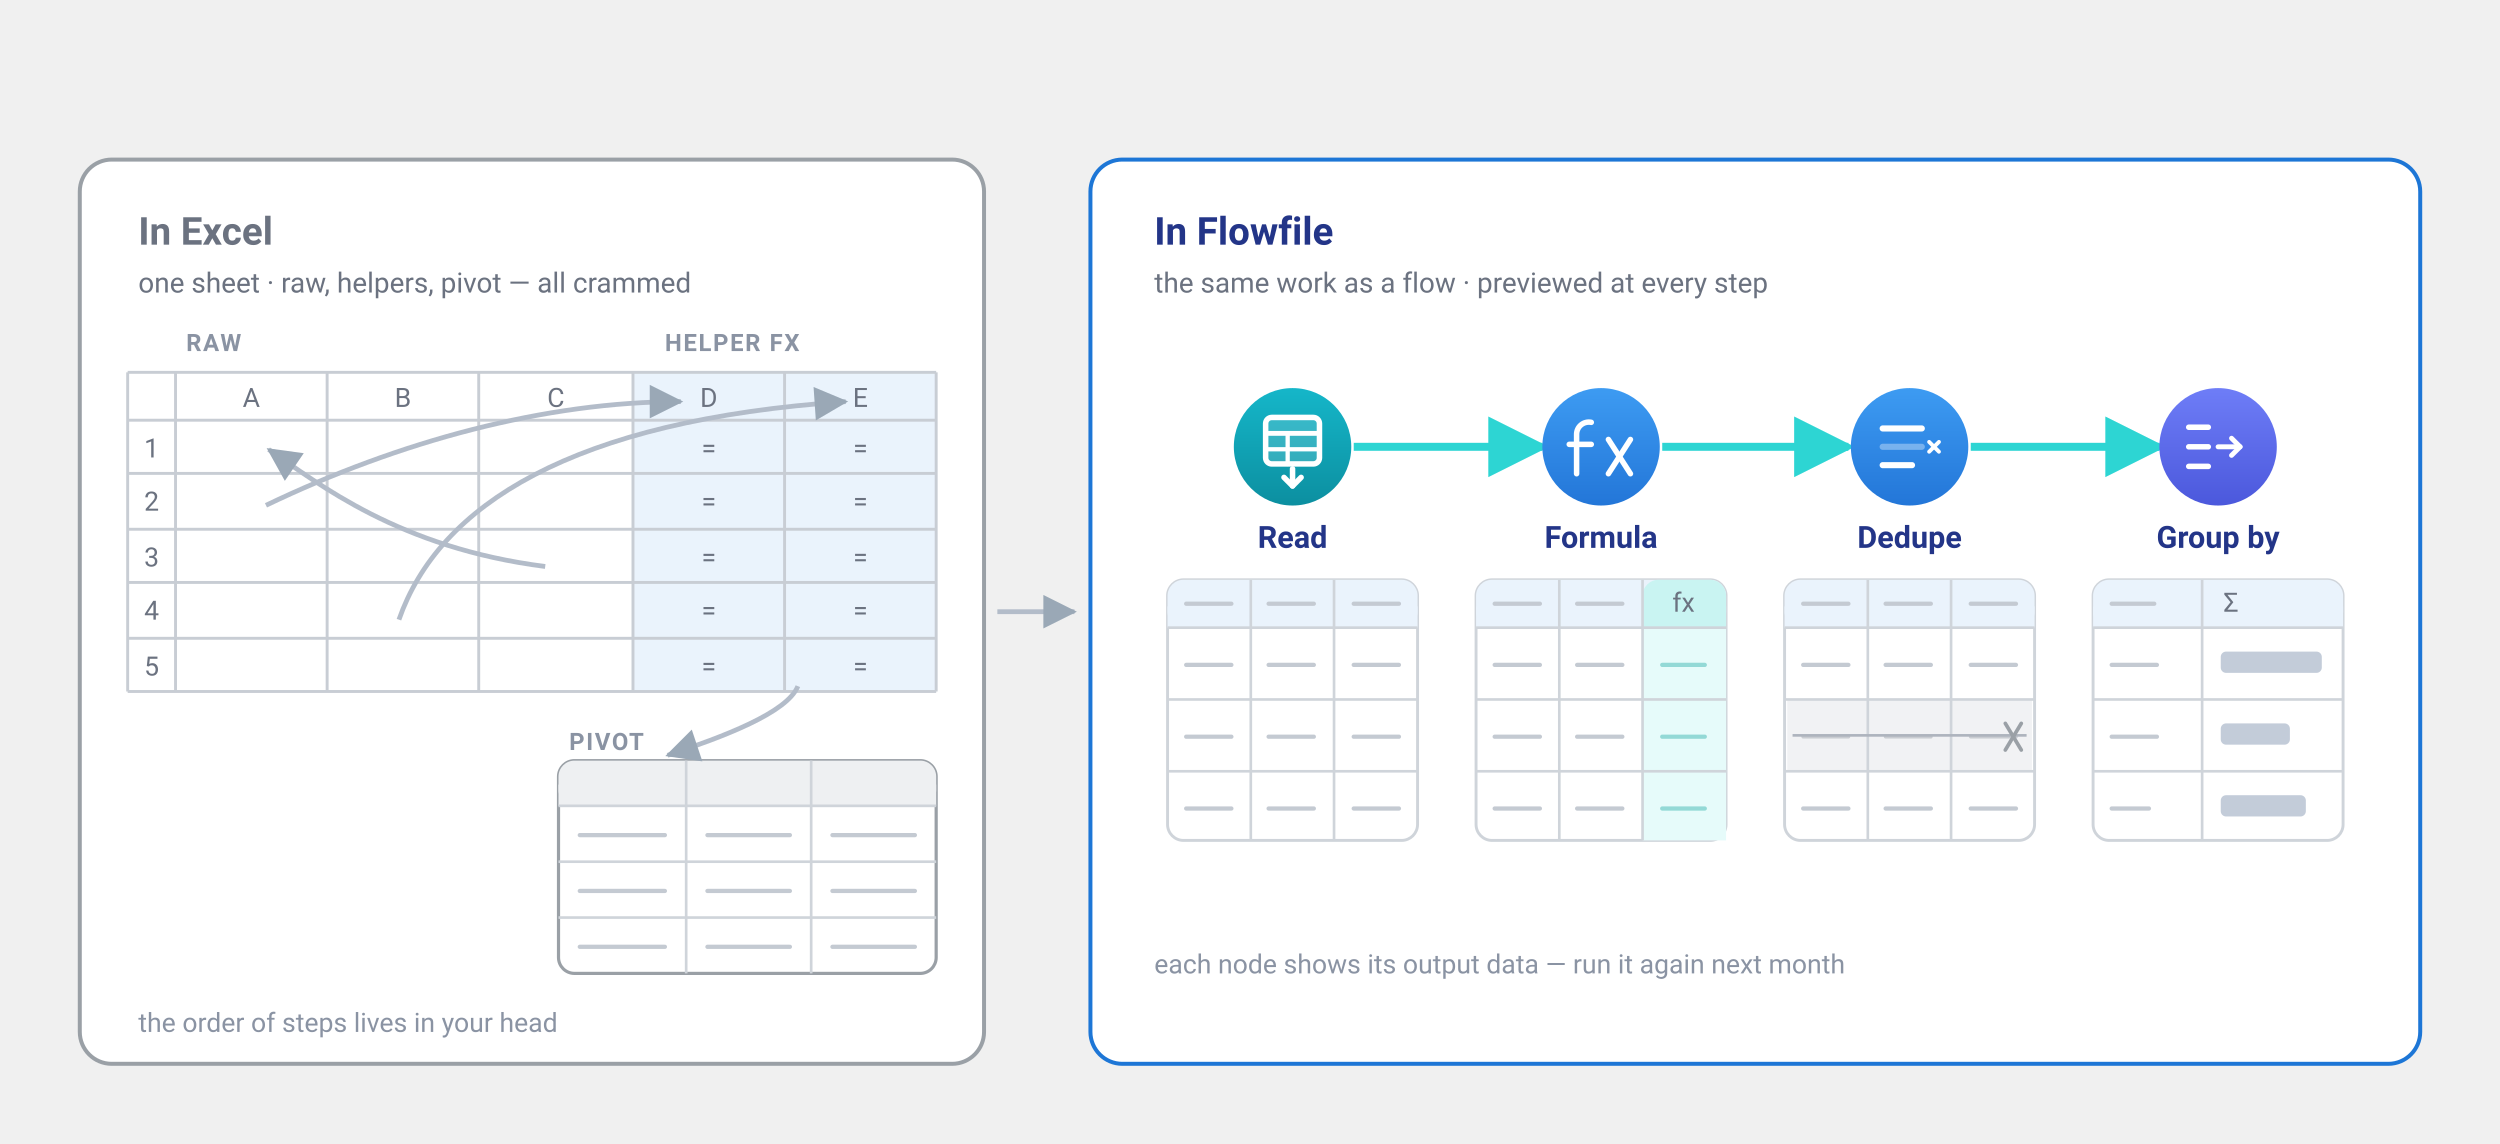
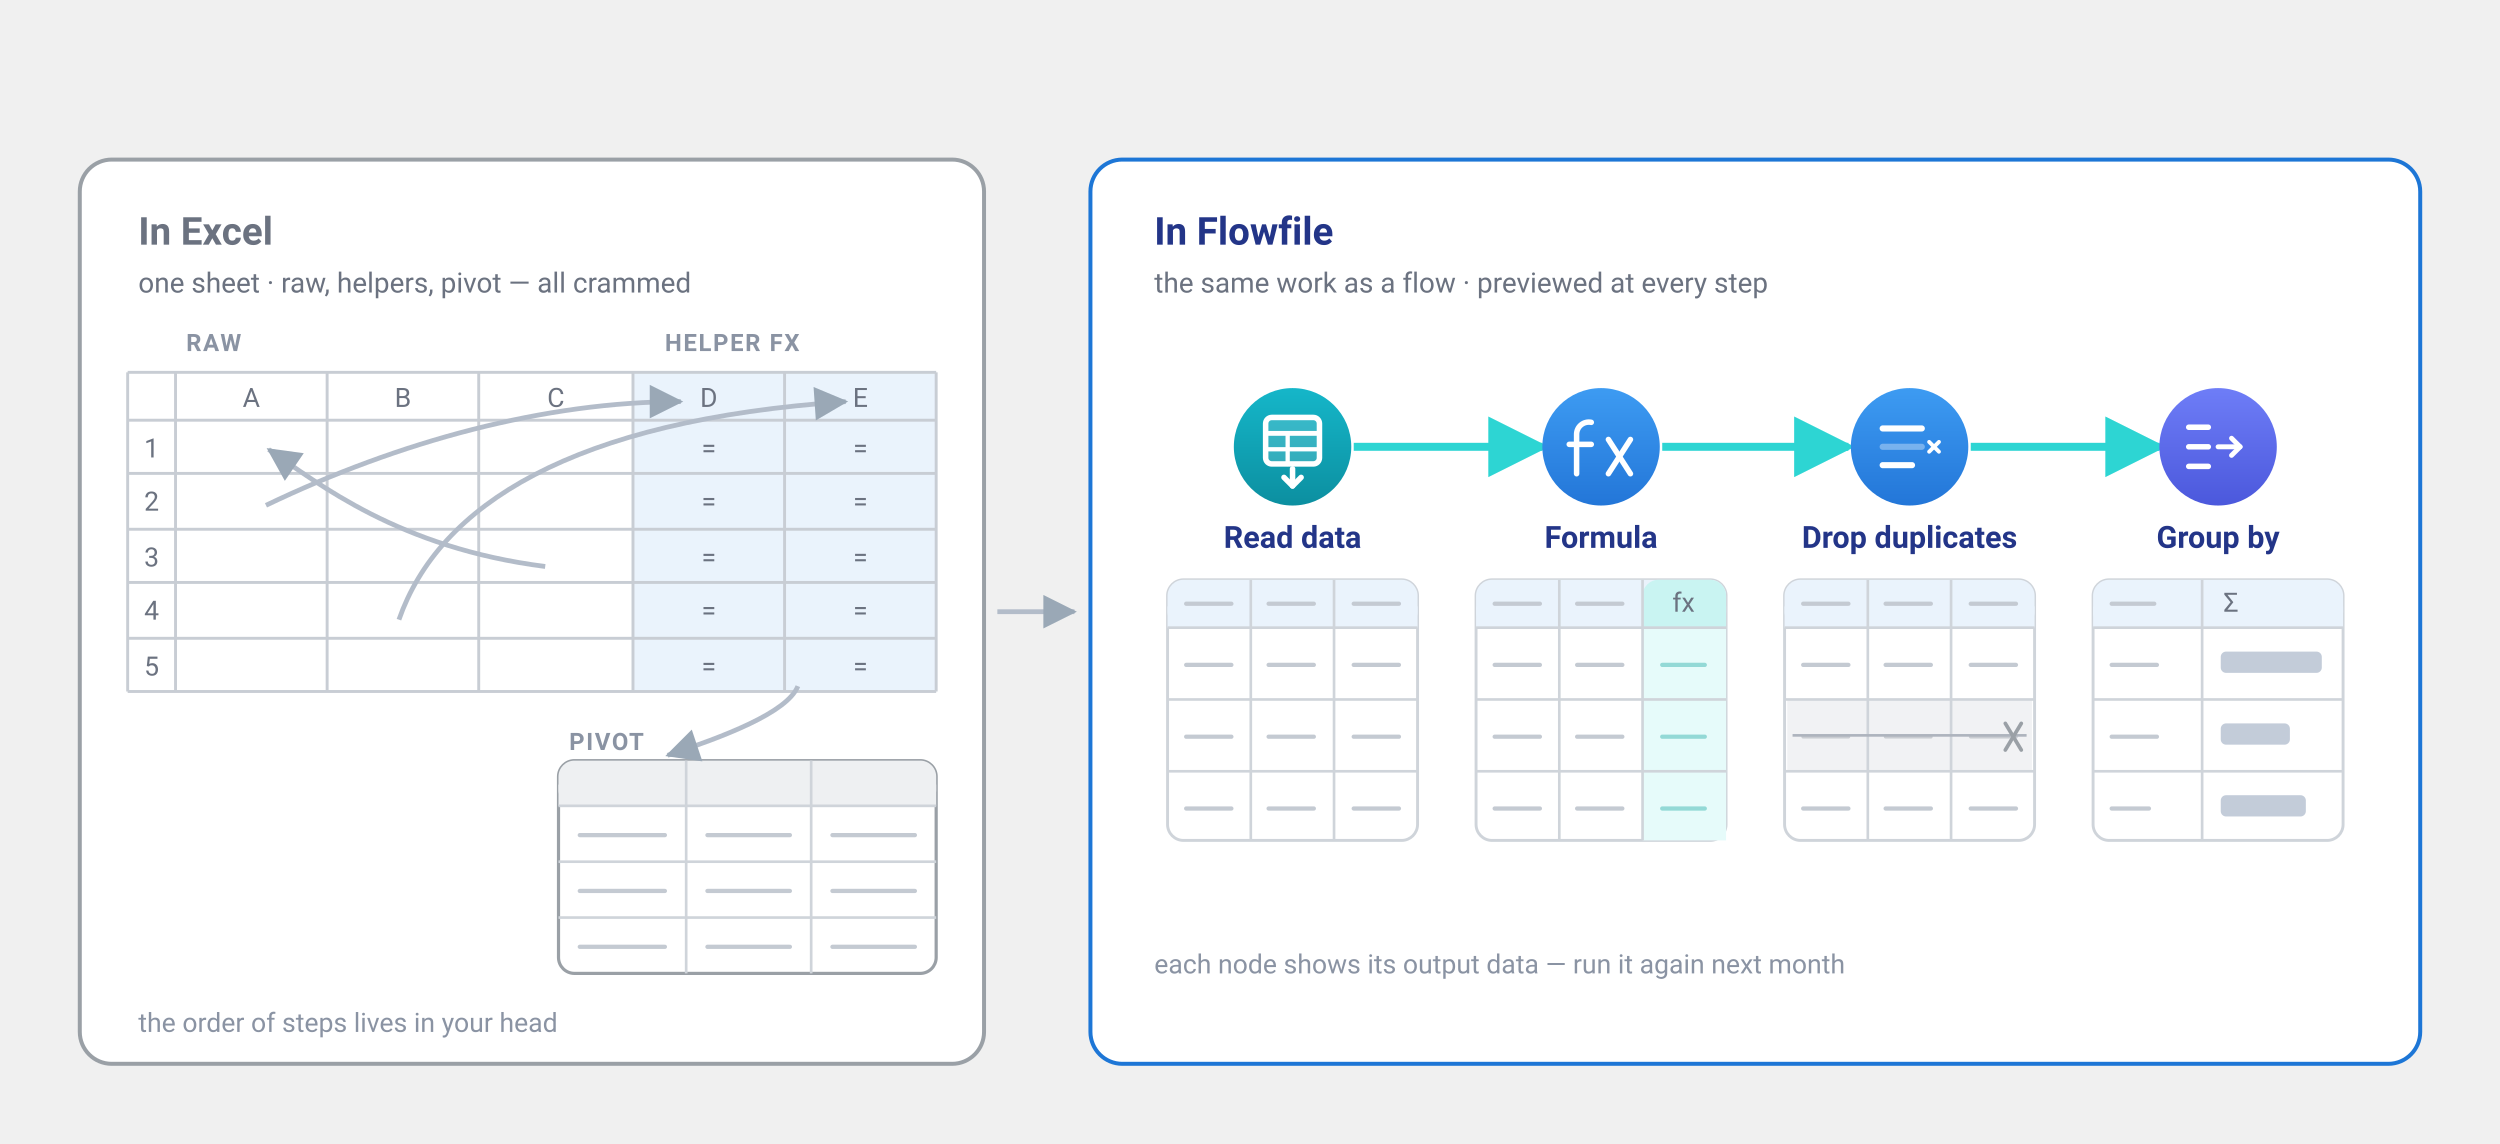
<svg xmlns="http://www.w3.org/2000/svg" viewBox="0 0 940 430" role="img" aria-label="The same work as an Excel sheet and as a Flowfile flow: on the left one cramped spreadsheet with raw columns, helper-formula columns and a pivot table crammed together with tangled crossing arrows; on the right the same job as a clean left-to-right flow of read, formula, dedupe and group-by nodes, each with a small data preview underneath.">
  <defs>
    <linearGradient id="g_read" x1="0" y1="0" x2="0" y2="1">
      <stop offset="0" stop-color="#15B6C9" />
      <stop offset="1" stop-color="#0C8FA0" />
    </linearGradient>
    <linearGradient id="g_formula" x1="0" y1="0" x2="0" y2="1">
      <stop offset="0" stop-color="#3D9BF2" />
      <stop offset="1" stop-color="#2376D8" />
    </linearGradient>
    <linearGradient id="g_dedupe" x1="0" y1="0" x2="0" y2="1">
      <stop offset="0" stop-color="#3D9BF2" />
      <stop offset="1" stop-color="#2376D8" />
    </linearGradient>
    <linearGradient id="g_group" x1="0" y1="0" x2="0" y2="1">
      <stop offset="0" stop-color="#6E7DF7" />
      <stop offset="1" stop-color="#4B58DC" />
    </linearGradient>
    <marker id="ah" markerWidth="10" markerHeight="10" refX="7.5" refY="4.5" orient="auto">
      <path d="M1,1 L8,4.5 L1,8 Z" fill="#9aa8b6" />
    </marker>
    <marker id="ahc" markerWidth="11" markerHeight="11" refX="7.8" refY="5" orient="auto">
      <path d="M1,1.2 L8.6,5 L1,8.8 Z" fill="#2DD5D3" />
    </marker>
  </defs>
  <style>
    .cardg { fill:#ffffff; stroke:#9aa0a6; stroke-width:1.5; }
    .cardb { fill:#ffffff; stroke:#1D76D6; stroke-width:1.5; }
    .tnavy { font-family:Roboto,Arial,sans-serif; font-weight:600; font-size:14.5px; fill:#233588; }
    .tgrey { font-family:Roboto,Arial,sans-serif; font-weight:600; font-size:14.5px; fill:#6b7280; }
    .s     { font-family:Roboto,Arial,sans-serif; font-size:10.5px; fill:#6b7280; }
    .fn    { font-family:Roboto,Arial,sans-serif; font-size:10px; fill:#8a93a3; }
    .rl    { font-family:Roboto,Arial,sans-serif; font-weight:600; font-size:9px; letter-spacing:.6px; fill:#8a93a3; }
    .nl    { font-family:Roboto,Arial,sans-serif; font-weight:600; font-size:11.5px; fill:#233588; }
    .cell  { font-family:Roboto,Arial,sans-serif; font-size:10px; fill:#6b7280; }
    .gl    { fill:none; stroke:#c8cdd4; stroke-width:1.1; }
    .pl    { fill:none; stroke:#cfd4da; stroke-width:1; }
    .tangle{ fill:none; stroke:#b3bcc9; stroke-width:1.8; }
    .flow  { fill:none; stroke:#2DD5D3; stroke-width:3; }
    .arw   { fill:none; stroke:#b3bcc9; stroke-width:1.8; }
    .dash  { stroke:#c4cad2; stroke-width:1.6; stroke-linecap:round; }
  </style>
  <rect class="cardg" x="30" y="60" width="340" height="340" rx="12" />
  <text class="tgrey" x="52" y="92">In Excel</text>
  <text class="s" x="52" y="110">one sheet · raw, helpers, pivot — all crammed</text>
  <text class="rl" x="70" y="132">RAW</text>
  <text class="rl" x="250" y="132">HELPER FX</text>
  <rect x="238" y="140" width="114" height="120" fill="#eaf3fc" />
  <g class="gl">
    <line x1="48" y1="140" x2="352" y2="140" />
    <line x1="48" y1="158" x2="352" y2="158" />
    <line x1="48" y1="178" x2="352" y2="178" />
    <line x1="48" y1="199" x2="352" y2="199" />
    <line x1="48" y1="219" x2="352" y2="219" />
    <line x1="48" y1="240" x2="352" y2="240" />
    <line x1="48" y1="260" x2="352" y2="260" />
    <line x1="48" y1="140" x2="48" y2="260" />
    <line x1="66" y1="140" x2="66" y2="260" />
    <line x1="123" y1="140" x2="123" y2="260" />
    <line x1="180" y1="140" x2="180" y2="260" />
    <line x1="238" y1="140" x2="238" y2="260" />
    <line x1="295" y1="140" x2="295" y2="260" />
    <line x1="352" y1="140" x2="352" y2="260" />
  </g>
  <g class="cell" text-anchor="middle" fill="#7c848f">
    <text x="94.5" y="153">A</text>
    <text x="151.5" y="153">B</text>
    <text x="209" y="153">C</text>
    <text x="266.5" y="153">D</text>
    <text x="323.5" y="153">E</text>
  </g>
  <g class="cell" text-anchor="middle" fill="#aab0b8" font-size="9px">
    <text x="57" y="172">1</text>
    <text x="57" y="192">2</text>
    <text x="57" y="213">3</text>
    <text x="57" y="233">4</text>
    <text x="57" y="254">5</text>
  </g>
  <g class="cell" text-anchor="middle" fill="#8aa3c4">
    <text x="266.5" y="172">=</text>
    <text x="323.5" y="172">=</text>
    <text x="266.5" y="192">=</text>
    <text x="323.5" y="192">=</text>
    <text x="266.5" y="213">=</text>
    <text x="323.5" y="213">=</text>
    <text x="266.5" y="233">=</text>
    <text x="323.5" y="233">=</text>
    <text x="266.5" y="254">=</text>
    <text x="323.5" y="254">=</text>
  </g>
  <path class="tangle" d="M100,190 C150,166 205,151 256,151" marker-end="url(#ah)" />
  <path class="tangle" d="M150,233 C165,190 215,158 318,151" marker-end="url(#ah)" />
  <path class="tangle" d="M205,213 C150,206 120,182 101,169" marker-end="url(#ah)" />
  <text class="rl" x="214" y="282">PIVOT</text>
  <rect x="210" y="286" width="142" height="80" rx="6" fill="#ffffff" stroke="#9aa0a6" stroke-width="1.2" />
  <rect x="210" y="286" width="142" height="17" rx="6" fill="#eef0f2" />
  <rect x="210" y="295" width="142" height="8" fill="#eef0f2" />
  <g class="pl">
    <line x1="210" y1="303" x2="352" y2="303" />
    <line x1="210" y1="324" x2="352" y2="324" />
    <line x1="210" y1="345" x2="352" y2="345" />
    <line x1="258" y1="286" x2="258" y2="366" />
    <line x1="305" y1="286" x2="305" y2="366" />
  </g>
  <g class="dash">
    <line x1="218" y1="314" x2="250" y2="314" />
    <line x1="266" y1="314" x2="297" y2="314" />
    <line x1="313" y1="314" x2="344" y2="314" />
    <line x1="218" y1="335" x2="250" y2="335" />
    <line x1="266" y1="335" x2="297" y2="335" />
    <line x1="313" y1="335" x2="344" y2="335" />
    <line x1="218" y1="356" x2="250" y2="356" />
    <line x1="266" y1="356" x2="297" y2="356" />
    <line x1="313" y1="356" x2="344" y2="356" />
  </g>
  <path class="tangle" d="M300,258 C296,268 272,277 251,284" marker-end="url(#ah)" />
  <text class="fn" x="52" y="388">the order of steps lives in your head</text>
  <path class="arw" d="M375,230 L404,230" marker-end="url(#ah)" />
  <rect class="cardb" x="410" y="60" width="500" height="340" rx="12" />
  <text class="tnavy" x="434" y="92">In Flowfile</text>
  <text class="s" x="434" y="110">the same work as a flow · previewed at every step</text>
  <path class="flow" d="M509,168 L580,168" marker-end="url(#ahc)" />
  <path class="flow" d="M625,168 L695,168" marker-end="url(#ahc)" />
  <path class="flow" d="M741,168 L812,168" marker-end="url(#ahc)" />
  <g transform="translate(486,168) scale(0.46) translate(-50,-50)">
    <circle cx="50" cy="50" r="48" fill="url(#g_read)" />
    <g fill="none" stroke="#FFFFFF" stroke-width="4.5" stroke-linejoin="round" stroke-linecap="round">
      <rect x="28" y="26" width="44" height="38" rx="5" fill="#FFFFFF" fill-opacity="0.16" />
      <line x1="28" y1="39" x2="72" y2="39" stroke-width="4" />
      <line x1="46" y1="39" x2="46" y2="64" stroke-width="3.5" />
      <line x1="28" y1="52" x2="72" y2="52" stroke-width="3.5" />
      <line x1="50" y1="68" x2="50" y2="82" />
      <polyline points="43,75 50,82 57,75" />
    </g>
  </g>
-   <text class="nl" x="486" y="206" text-anchor="middle">Read</text>
+   <text class="nl" x="486" y="206" text-anchor="middle">Read data</text>
  <rect x="439" y="218" width="94" height="98" rx="6" fill="#ffffff" stroke="#cfd4da" stroke-width="1.1" />
  <rect x="439" y="218" width="94" height="18" rx="6" fill="#eaf3fc" />
  <rect x="439" y="228" width="94" height="8" fill="#eaf3fc" />
  <g class="pl">
    <line x1="439" y1="236" x2="533" y2="236" />
    <line x1="439" y1="263" x2="533" y2="263" />
    <line x1="439" y1="290" x2="533" y2="290" />
    <line x1="470.3" y1="218" x2="470.3" y2="316" />
    <line x1="501.6" y1="218" x2="501.6" y2="316" />
  </g>
  <g class="dash">
    <line x1="446" y1="227" x2="463" y2="227" />
    <line x1="477" y1="227" x2="494" y2="227" />
    <line x1="509" y1="227" x2="526" y2="227" />
    <line x1="446" y1="250" x2="463" y2="250" />
    <line x1="477" y1="250" x2="494" y2="250" />
    <line x1="509" y1="250" x2="526" y2="250" />
    <line x1="446" y1="277" x2="463" y2="277" />
    <line x1="477" y1="277" x2="494" y2="277" />
    <line x1="509" y1="277" x2="526" y2="277" />
    <line x1="446" y1="304" x2="463" y2="304" />
    <line x1="477" y1="304" x2="494" y2="304" />
    <line x1="509" y1="304" x2="526" y2="304" />
  </g>
  <g transform="translate(602,168) scale(0.46) translate(-50,-50)">
    <circle cx="50" cy="50" r="48" fill="url(#g_formula)" />
    <g fill="none" stroke="#FFFFFF" stroke-width="4.5" stroke-linejoin="round" stroke-linecap="round">
      <path d="M30 72 V40 a10 10 0 0 1 12 -10" />
      <line x1="24" y1="48" x2="42" y2="48" />
      <line x1="56" y1="44" x2="74" y2="72" />
      <line x1="74" y1="44" x2="56" y2="72" />
    </g>
  </g>
  <text class="nl" x="602" y="206" text-anchor="middle">Formula</text>
  <rect x="555" y="218" width="94" height="98" rx="6" fill="#ffffff" stroke="#cfd4da" stroke-width="1.1" />
  <rect x="555" y="218" width="94" height="18" rx="6" fill="#eaf3fc" />
  <rect x="555" y="228" width="94" height="8" fill="#eaf3fc" />
  <rect x="617.6" y="236" width="31.4" height="80" fill="#e6fbfa" />
  <rect x="617.6" y="218" width="31.4" height="18" rx="6" fill="#c9f4f2" />
  <rect x="617.6" y="228" width="31.4" height="8" fill="#c9f4f2" />
  <g class="pl">
    <line x1="555" y1="236" x2="649" y2="236" />
    <line x1="555" y1="263" x2="649" y2="263" />
    <line x1="555" y1="290" x2="649" y2="290" />
    <line x1="586.3" y1="218" x2="586.3" y2="316" />
    <line x1="617.6" y1="218" x2="617.6" y2="316" />
  </g>
  <text class="cell" x="633" y="230" text-anchor="middle" font-size="8px" fill="#1a9e9b">fx</text>
  <g class="dash">
    <line x1="562" y1="227" x2="579" y2="227" />
    <line x1="593" y1="227" x2="610" y2="227" />
    <line x1="562" y1="250" x2="579" y2="250" />
    <line x1="593" y1="250" x2="610" y2="250" />
    <line x1="562" y1="277" x2="579" y2="277" />
    <line x1="593" y1="277" x2="610" y2="277" />
    <line x1="562" y1="304" x2="579" y2="304" />
    <line x1="593" y1="304" x2="610" y2="304" />
  </g>
  <g stroke="#93d9d6" stroke-width="1.6" stroke-linecap="round">
    <line x1="625" y1="250" x2="641" y2="250" />
    <line x1="625" y1="277" x2="641" y2="277" />
    <line x1="625" y1="304" x2="641" y2="304" />
  </g>
  <g transform="translate(718,168) scale(0.46) translate(-50,-50)">
    <circle cx="50" cy="50" r="48" fill="url(#g_dedupe)" />
    <g fill="none" stroke="#FFFFFF" stroke-linecap="round" stroke-linejoin="round">
      <line x1="28" y1="35" x2="60" y2="35" stroke-width="5" />
      <line x1="28" y1="50" x2="60" y2="50" stroke-width="5" stroke-opacity="0.35" />
      <line x1="66" y1="46" x2="74" y2="54" stroke-width="3.2" />
      <line x1="74" y1="46" x2="66" y2="54" stroke-width="3.2" />
      <line x1="28" y1="65" x2="52" y2="65" stroke-width="5" />
    </g>
  </g>
-   <text class="nl" x="718" y="206" text-anchor="middle">Dedupe</text>
+   <text class="nl" x="718" y="206" text-anchor="middle">Drop duplicates</text>
  <rect x="671" y="218" width="94" height="98" rx="6" fill="#ffffff" stroke="#cfd4da" stroke-width="1.1" />
  <rect x="671" y="218" width="94" height="18" rx="6" fill="#eaf3fc" />
  <rect x="671" y="228" width="94" height="8" fill="#eaf3fc" />
  <rect x="672" y="263" width="92" height="27" fill="#f1f2f4" />
  <g class="pl">
    <line x1="671" y1="236" x2="765" y2="236" />
    <line x1="671" y1="263" x2="765" y2="263" />
    <line x1="671" y1="290" x2="765" y2="290" />
    <line x1="702.3" y1="218" x2="702.3" y2="316" />
    <line x1="733.6" y1="218" x2="733.6" y2="316" />
  </g>
  <g class="dash">
    <line x1="678" y1="227" x2="695" y2="227" />
    <line x1="709" y1="227" x2="726" y2="227" />
    <line x1="741" y1="227" x2="758" y2="227" />
    <line x1="678" y1="250" x2="695" y2="250" />
    <line x1="709" y1="250" x2="726" y2="250" />
    <line x1="741" y1="250" x2="758" y2="250" />
    <line x1="678" y1="304" x2="695" y2="304" />
    <line x1="709" y1="304" x2="726" y2="304" />
    <line x1="741" y1="304" x2="758" y2="304" />
  </g>
  <g stroke="#c9ccd1" stroke-width="1.4" stroke-linecap="round">
    <line x1="678" y1="277" x2="695" y2="277" />
    <line x1="709" y1="277" x2="726" y2="277" />
    <line x1="741" y1="277" x2="758" y2="277" />
  </g>
  <line x1="674" y1="276.5" x2="762" y2="276.5" stroke="#aeb4bd" stroke-width="1" />
  <g stroke="#9aa0a6" stroke-width="1.4" stroke-linecap="round">
    <line x1="754" y1="272" x2="760" y2="282" />
    <line x1="760" y1="272" x2="754" y2="282" />
  </g>
  <g transform="translate(834,168) scale(0.46) translate(-50,-50)">
    <circle cx="50" cy="50" r="48" fill="url(#g_group)" />
    <g fill="none" stroke="#FFFFFF" stroke-width="4.5" stroke-linejoin="round" stroke-linecap="round">
      <line x1="26" y1="34" x2="42" y2="34" />
      <line x1="26" y1="50" x2="42" y2="50" />
      <line x1="26" y1="66" x2="42" y2="66" />
      <line x1="50" y1="50" x2="68" y2="50" stroke-width="4" />
      <polyline points="61,43 68,50 61,57" stroke-width="4" />
    </g>
  </g>
  <text class="nl" x="834" y="206" text-anchor="middle">Group by</text>
  <rect x="787" y="218" width="94" height="98" rx="6" fill="#ffffff" stroke="#cfd4da" stroke-width="1.1" />
  <rect x="787" y="218" width="94" height="18" rx="6" fill="#eaf3fc" />
  <rect x="787" y="228" width="94" height="8" fill="#eaf3fc" />
  <g class="pl">
    <line x1="787" y1="236" x2="881" y2="236" />
    <line x1="787" y1="263" x2="881" y2="263" />
    <line x1="787" y1="290" x2="881" y2="290" />
    <line x1="828" y1="218" x2="828" y2="316" />
  </g>
  <g class="dash">
    <line x1="794" y1="227" x2="810" y2="227" />
    <line x1="794" y1="250" x2="811" y2="250" />
    <line x1="794" y1="277" x2="811" y2="277" />
    <line x1="794" y1="304" x2="808" y2="304" />
  </g>
  <g fill="#c3ccd9">
    <rect x="835" y="245" width="38" height="8" rx="2" />
    <rect x="835" y="272" width="26" height="8" rx="2" />
    <rect x="835" y="299" width="32" height="8" rx="2" />
  </g>
  <text class="cell" x="836" y="230" font-size="8px" fill="#8a93a3">Σ</text>
  <text class="fn" x="434" y="366">each node shows its output data — run it again next month</text>
</svg>
